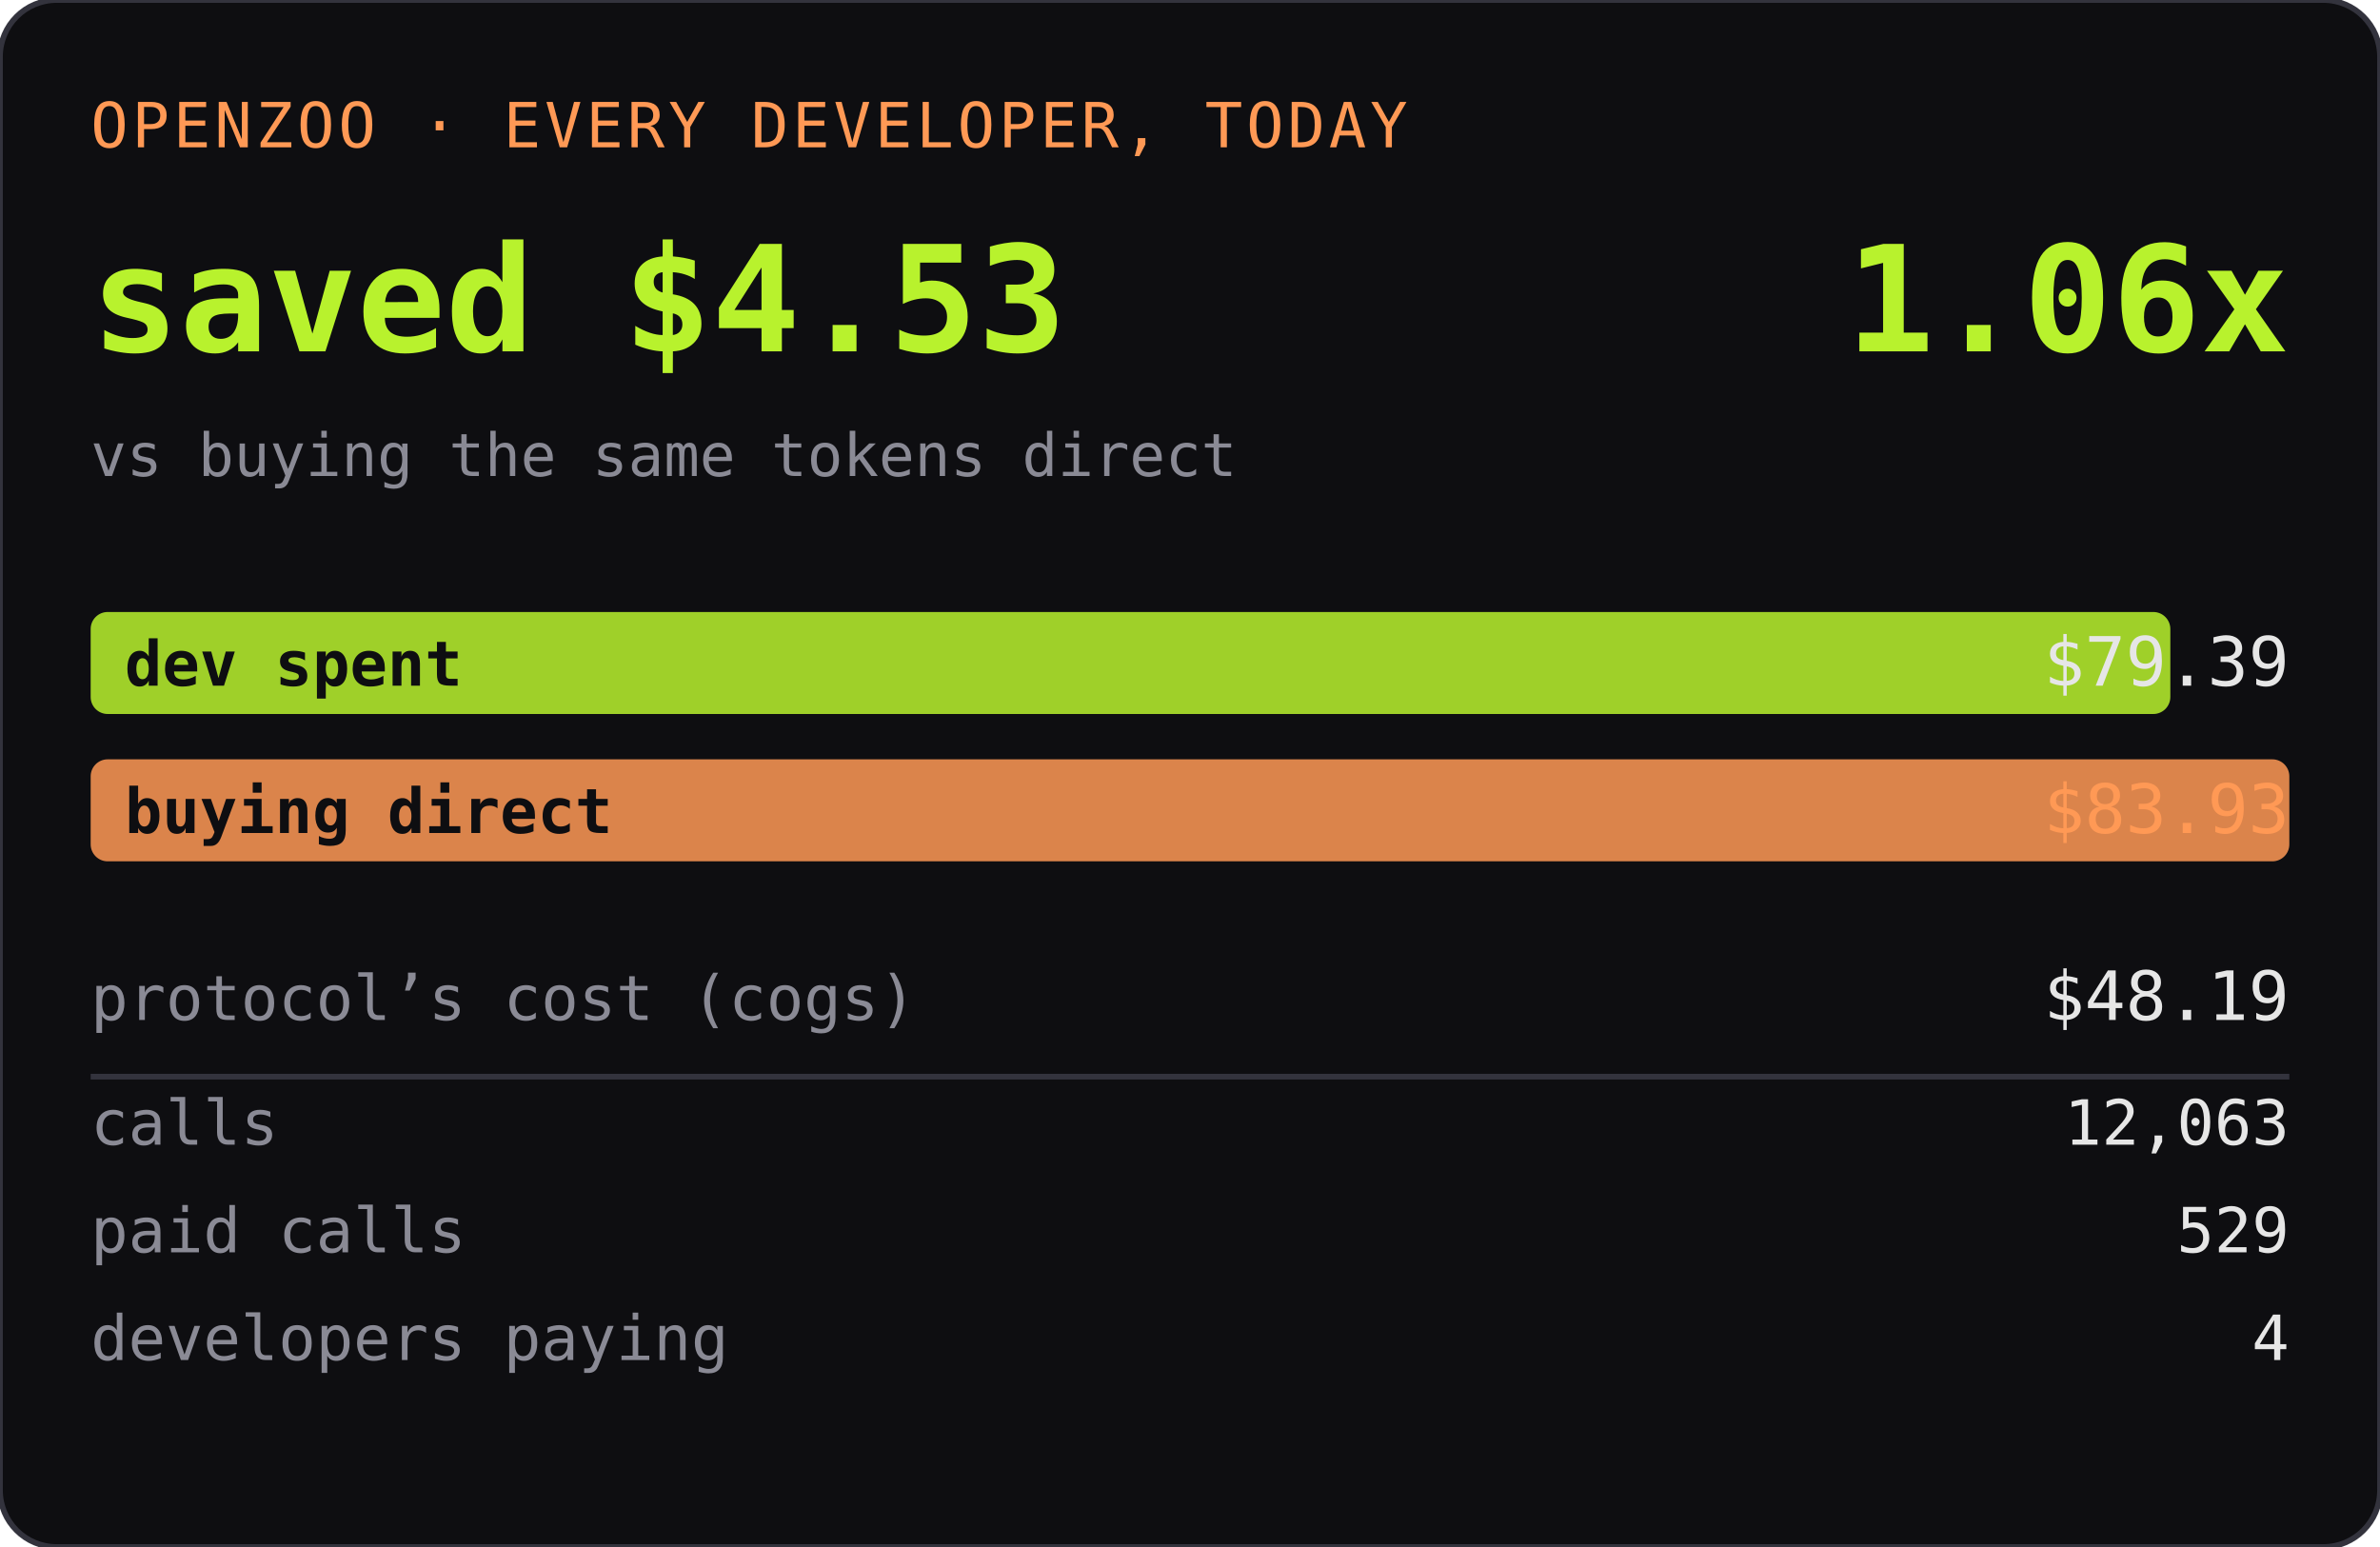
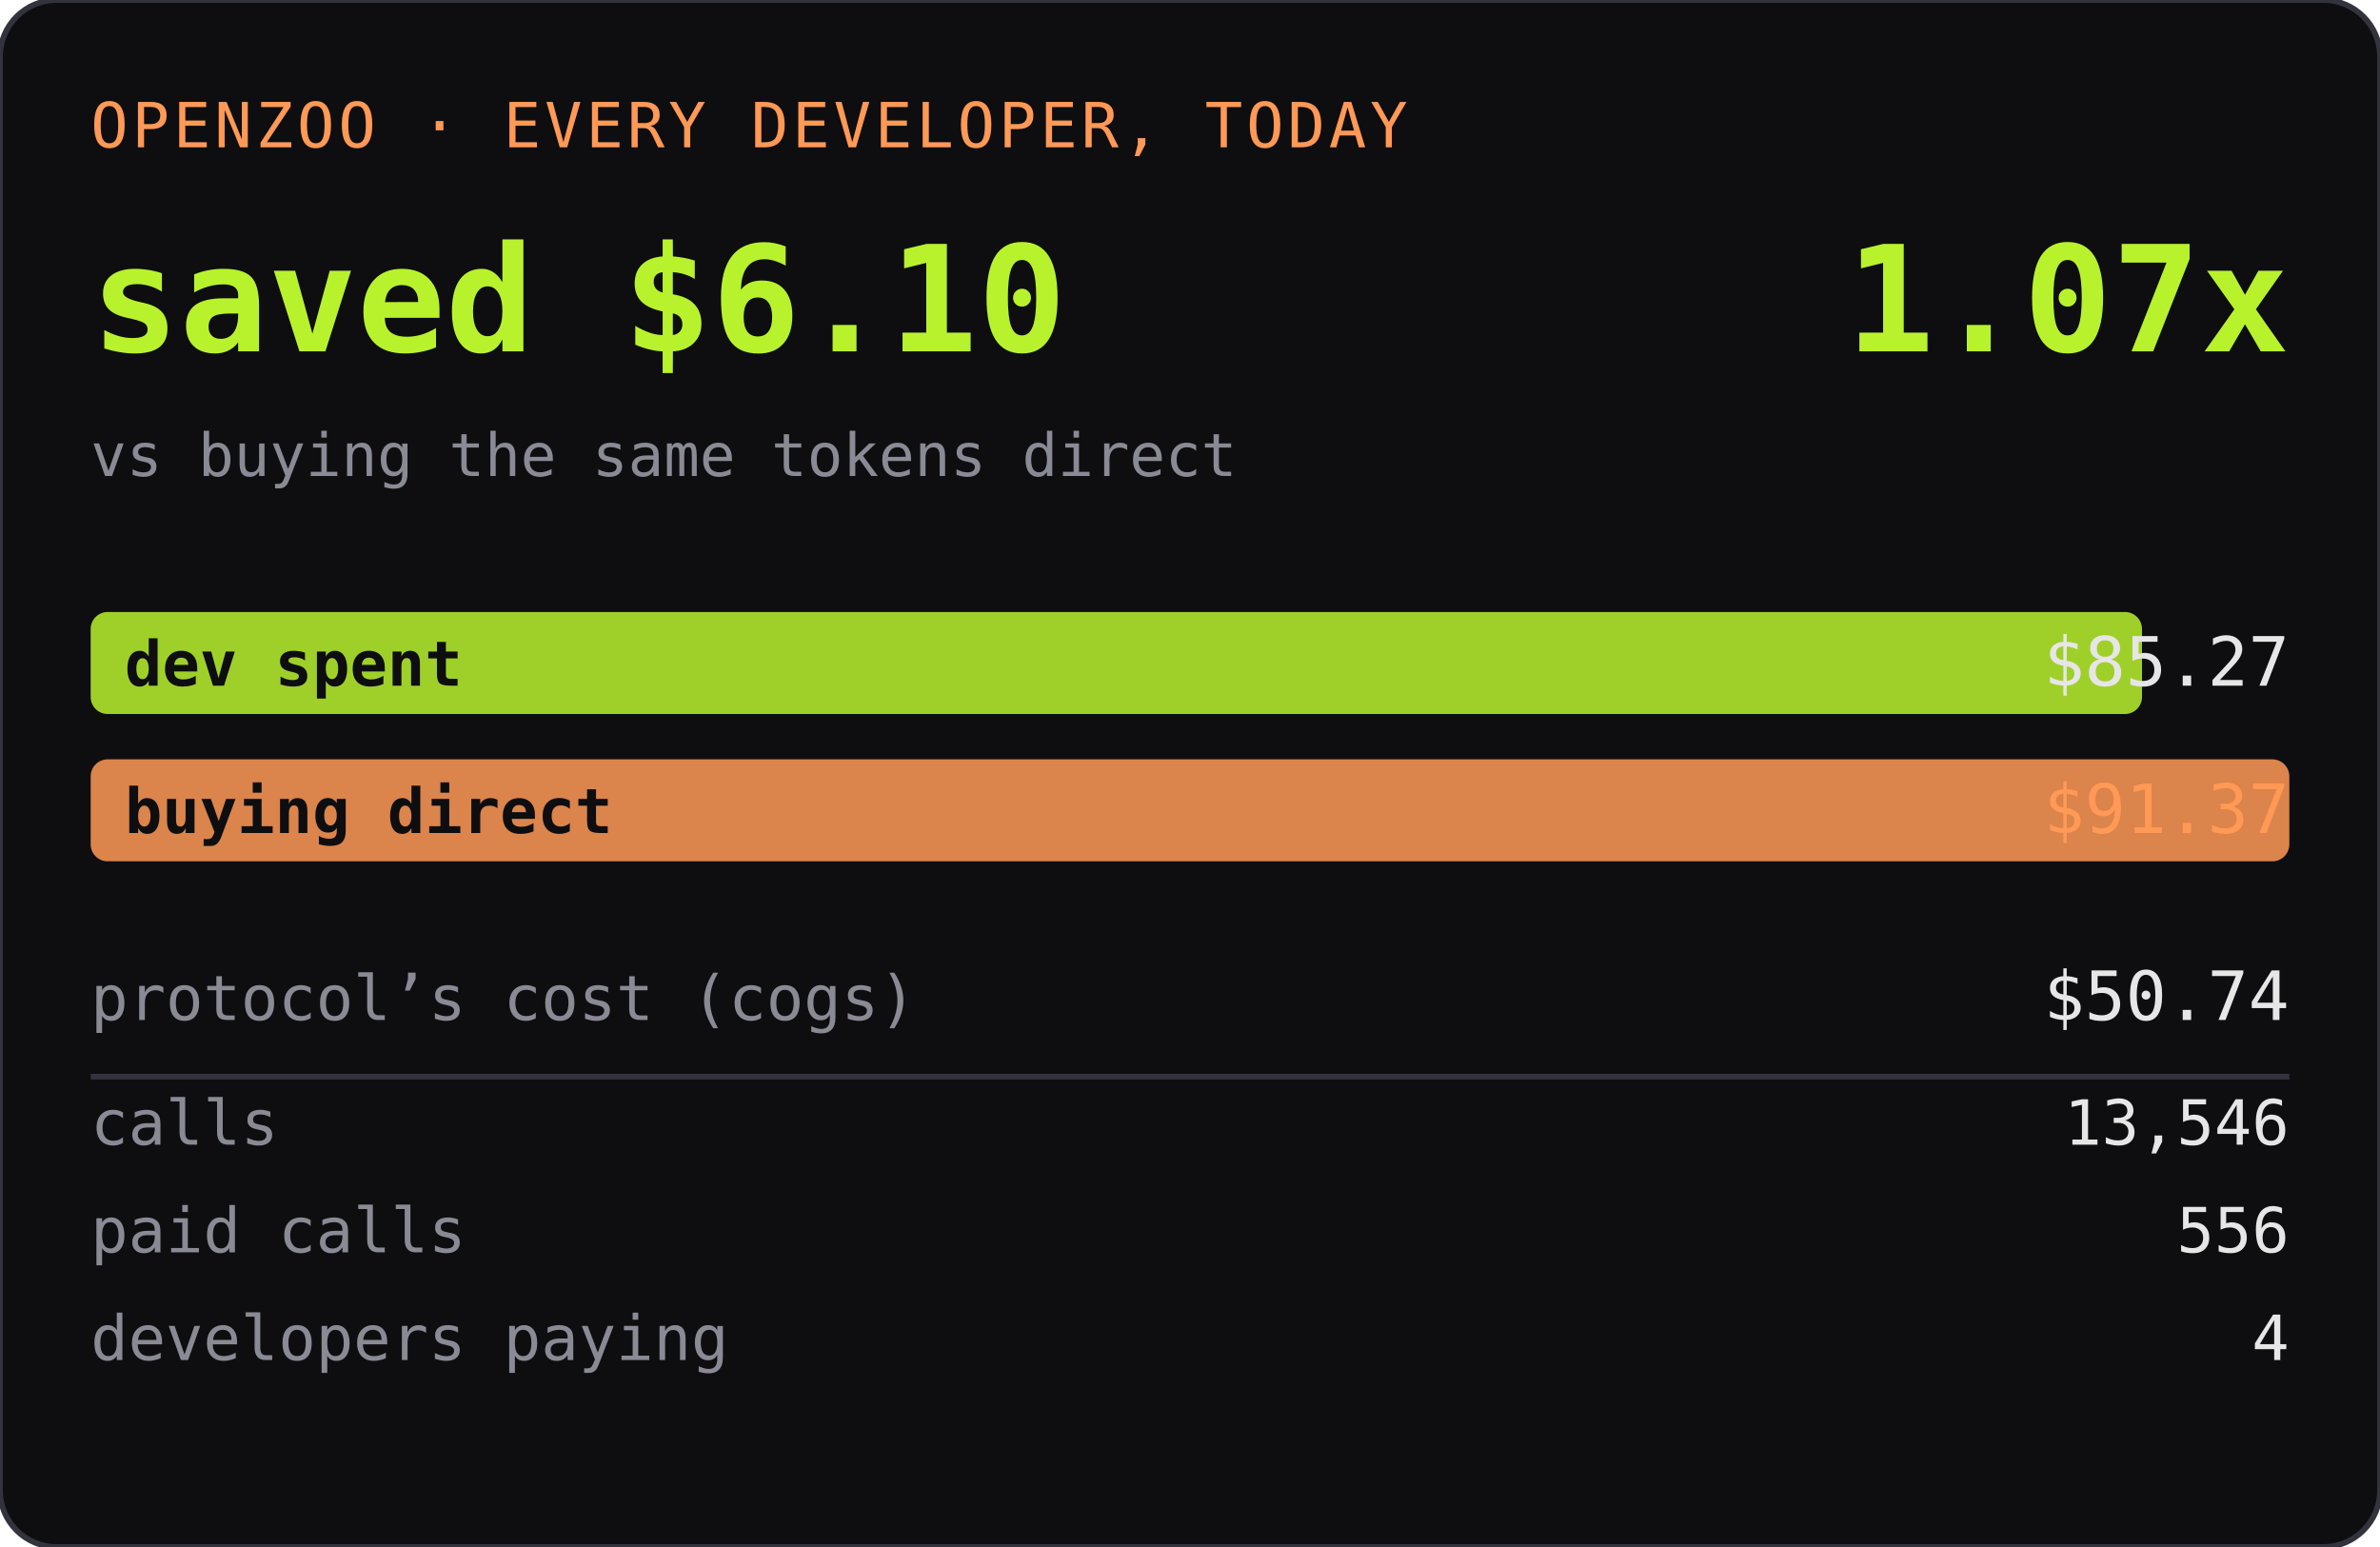
<svg xmlns="http://www.w3.org/2000/svg" width="420" height="273" role="img" aria-label="OPENZOO · EVERY DEVELOPER, TODAY">
  <rect width="420" height="273" rx="10" fill="#0e0e11" />
  <rect width="420" height="273" rx="10" fill="none" stroke="#33333d" />
  <text x="16" y="26" font-family="ui-monospace,SFMono-Regular,Menlo,monospace" font-size="11" fill="#ff9955" letter-spacing="0.06em">OPENZOO · EVERY DEVELOPER, TODAY</text>
-   <text x="16" y="62" font-family="ui-monospace,SFMono-Regular,Menlo,monospace" font-size="26" font-weight="600" fill="#b8f22d">saved $4.53</text>
-   <text x="404" y="62" text-anchor="end" font-family="ui-monospace,SFMono-Regular,Menlo,monospace" font-size="26" font-weight="600" fill="#b8f22d">1.06x</text>
+   <text x="16" y="62" font-family="ui-monospace,SFMono-Regular,Menlo,monospace" font-size="26" font-weight="600" fill="#b8f22d">saved $6.10</text>
+   <text x="404" y="62" text-anchor="end" font-family="ui-monospace,SFMono-Regular,Menlo,monospace" font-size="26" font-weight="600" fill="#b8f22d">1.07x</text>
  <text x="16" y="84" font-family="ui-monospace,SFMono-Regular,Menlo,monospace" font-size="10.5" fill="#8a8a95">vs buying the same tokens direct</text>
-   <rect x="16" y="108" width="367" height="18" rx="3" fill="#b8f22d" opacity="0.85" />
+   <rect x="16" y="108" width="362" height="18" rx="3" fill="#b8f22d" opacity="0.85" />
  <text x="22" y="121" font-family="ui-monospace,SFMono-Regular,Menlo,monospace" font-size="11" fill="#0e0e11" font-weight="600">dev spent</text>
-   <text x="404" y="121" text-anchor="end" font-family="ui-monospace,SFMono-Regular,Menlo,monospace" font-size="12" fill="#e6e6e6">$79.39</text>
+   <text x="404" y="121" text-anchor="end" font-family="ui-monospace,SFMono-Regular,Menlo,monospace" font-size="12" fill="#e6e6e6">$85.27</text>
  <rect x="16" y="134" width="388" height="18" rx="3" fill="#ff9955" opacity="0.85" />
  <text x="22" y="147" font-family="ui-monospace,SFMono-Regular,Menlo,monospace" font-size="11" fill="#0e0e11" font-weight="600">buying direct</text>
-   <text x="404" y="147" text-anchor="end" font-family="ui-monospace,SFMono-Regular,Menlo,monospace" font-size="12" fill="#ff9955">$83.93</text>
+   <text x="404" y="147" text-anchor="end" font-family="ui-monospace,SFMono-Regular,Menlo,monospace" font-size="12" fill="#ff9955">$91.37</text>
  <text x="16" y="180" font-family="ui-monospace,SFMono-Regular,Menlo,monospace" font-size="11" fill="#8a8a95">protocol’s cost (cogs)</text>
-   <text x="404" y="180" text-anchor="end" font-family="ui-monospace,SFMono-Regular,Menlo,monospace" font-size="12" fill="#e6e6e6">$48.19</text>
+   <text x="404" y="180" text-anchor="end" font-family="ui-monospace,SFMono-Regular,Menlo,monospace" font-size="12" fill="#e6e6e6">$50.74</text>
  <line x1="16" y1="190" x2="404" y2="190" stroke="#33333d" />
  <text x="16" y="202" font-family="ui-monospace,SFMono-Regular,Menlo,monospace" font-size="11" fill="#8a8a95">calls</text>
-   <text x="404" y="202" text-anchor="end" font-family="ui-monospace,SFMono-Regular,Menlo,monospace" font-size="11" fill="#e6e6e6">12,063</text>
+   <text x="404" y="202" text-anchor="end" font-family="ui-monospace,SFMono-Regular,Menlo,monospace" font-size="11" fill="#e6e6e6">13,546</text>
  <text x="16" y="221" font-family="ui-monospace,SFMono-Regular,Menlo,monospace" font-size="11" fill="#8a8a95">paid calls</text>
-   <text x="404" y="221" text-anchor="end" font-family="ui-monospace,SFMono-Regular,Menlo,monospace" font-size="11" fill="#e6e6e6">529</text>
+   <text x="404" y="221" text-anchor="end" font-family="ui-monospace,SFMono-Regular,Menlo,monospace" font-size="11" fill="#e6e6e6">556</text>
  <text x="16" y="240" font-family="ui-monospace,SFMono-Regular,Menlo,monospace" font-size="11" fill="#8a8a95">developers paying</text>
  <text x="404" y="240" text-anchor="end" font-family="ui-monospace,SFMono-Regular,Menlo,monospace" font-size="11" fill="#e6e6e6">4</text>
</svg>
